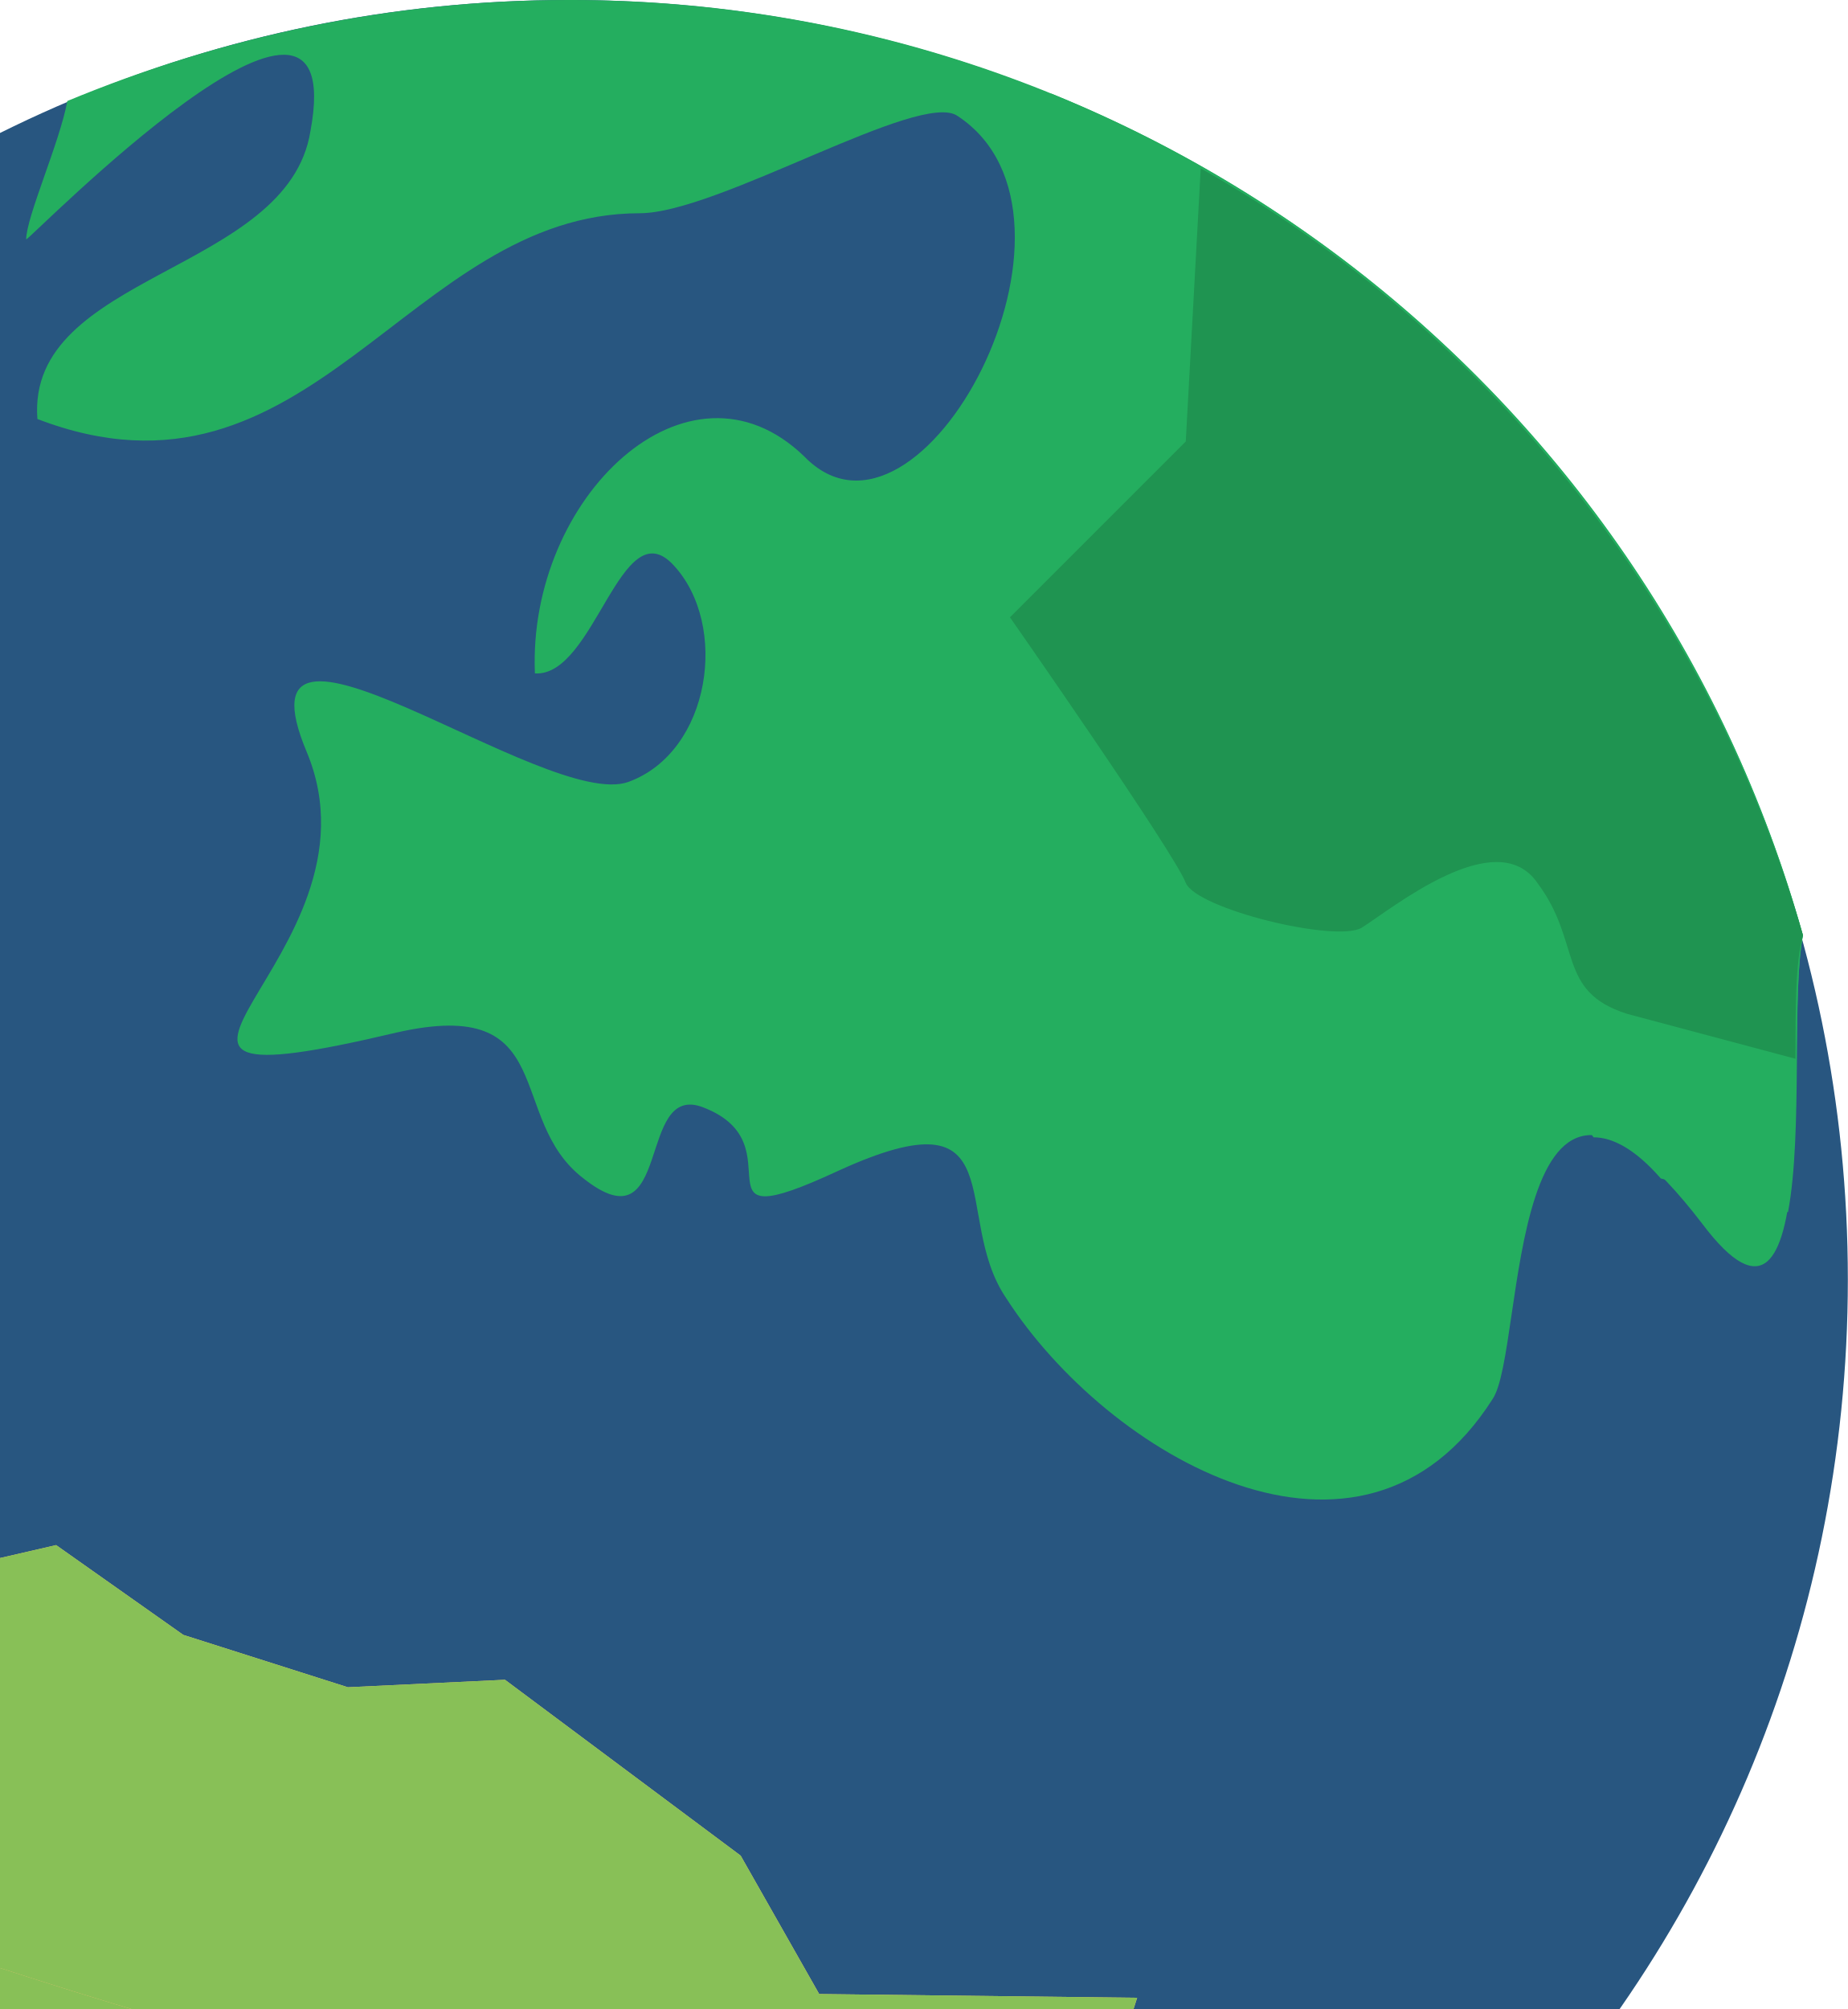
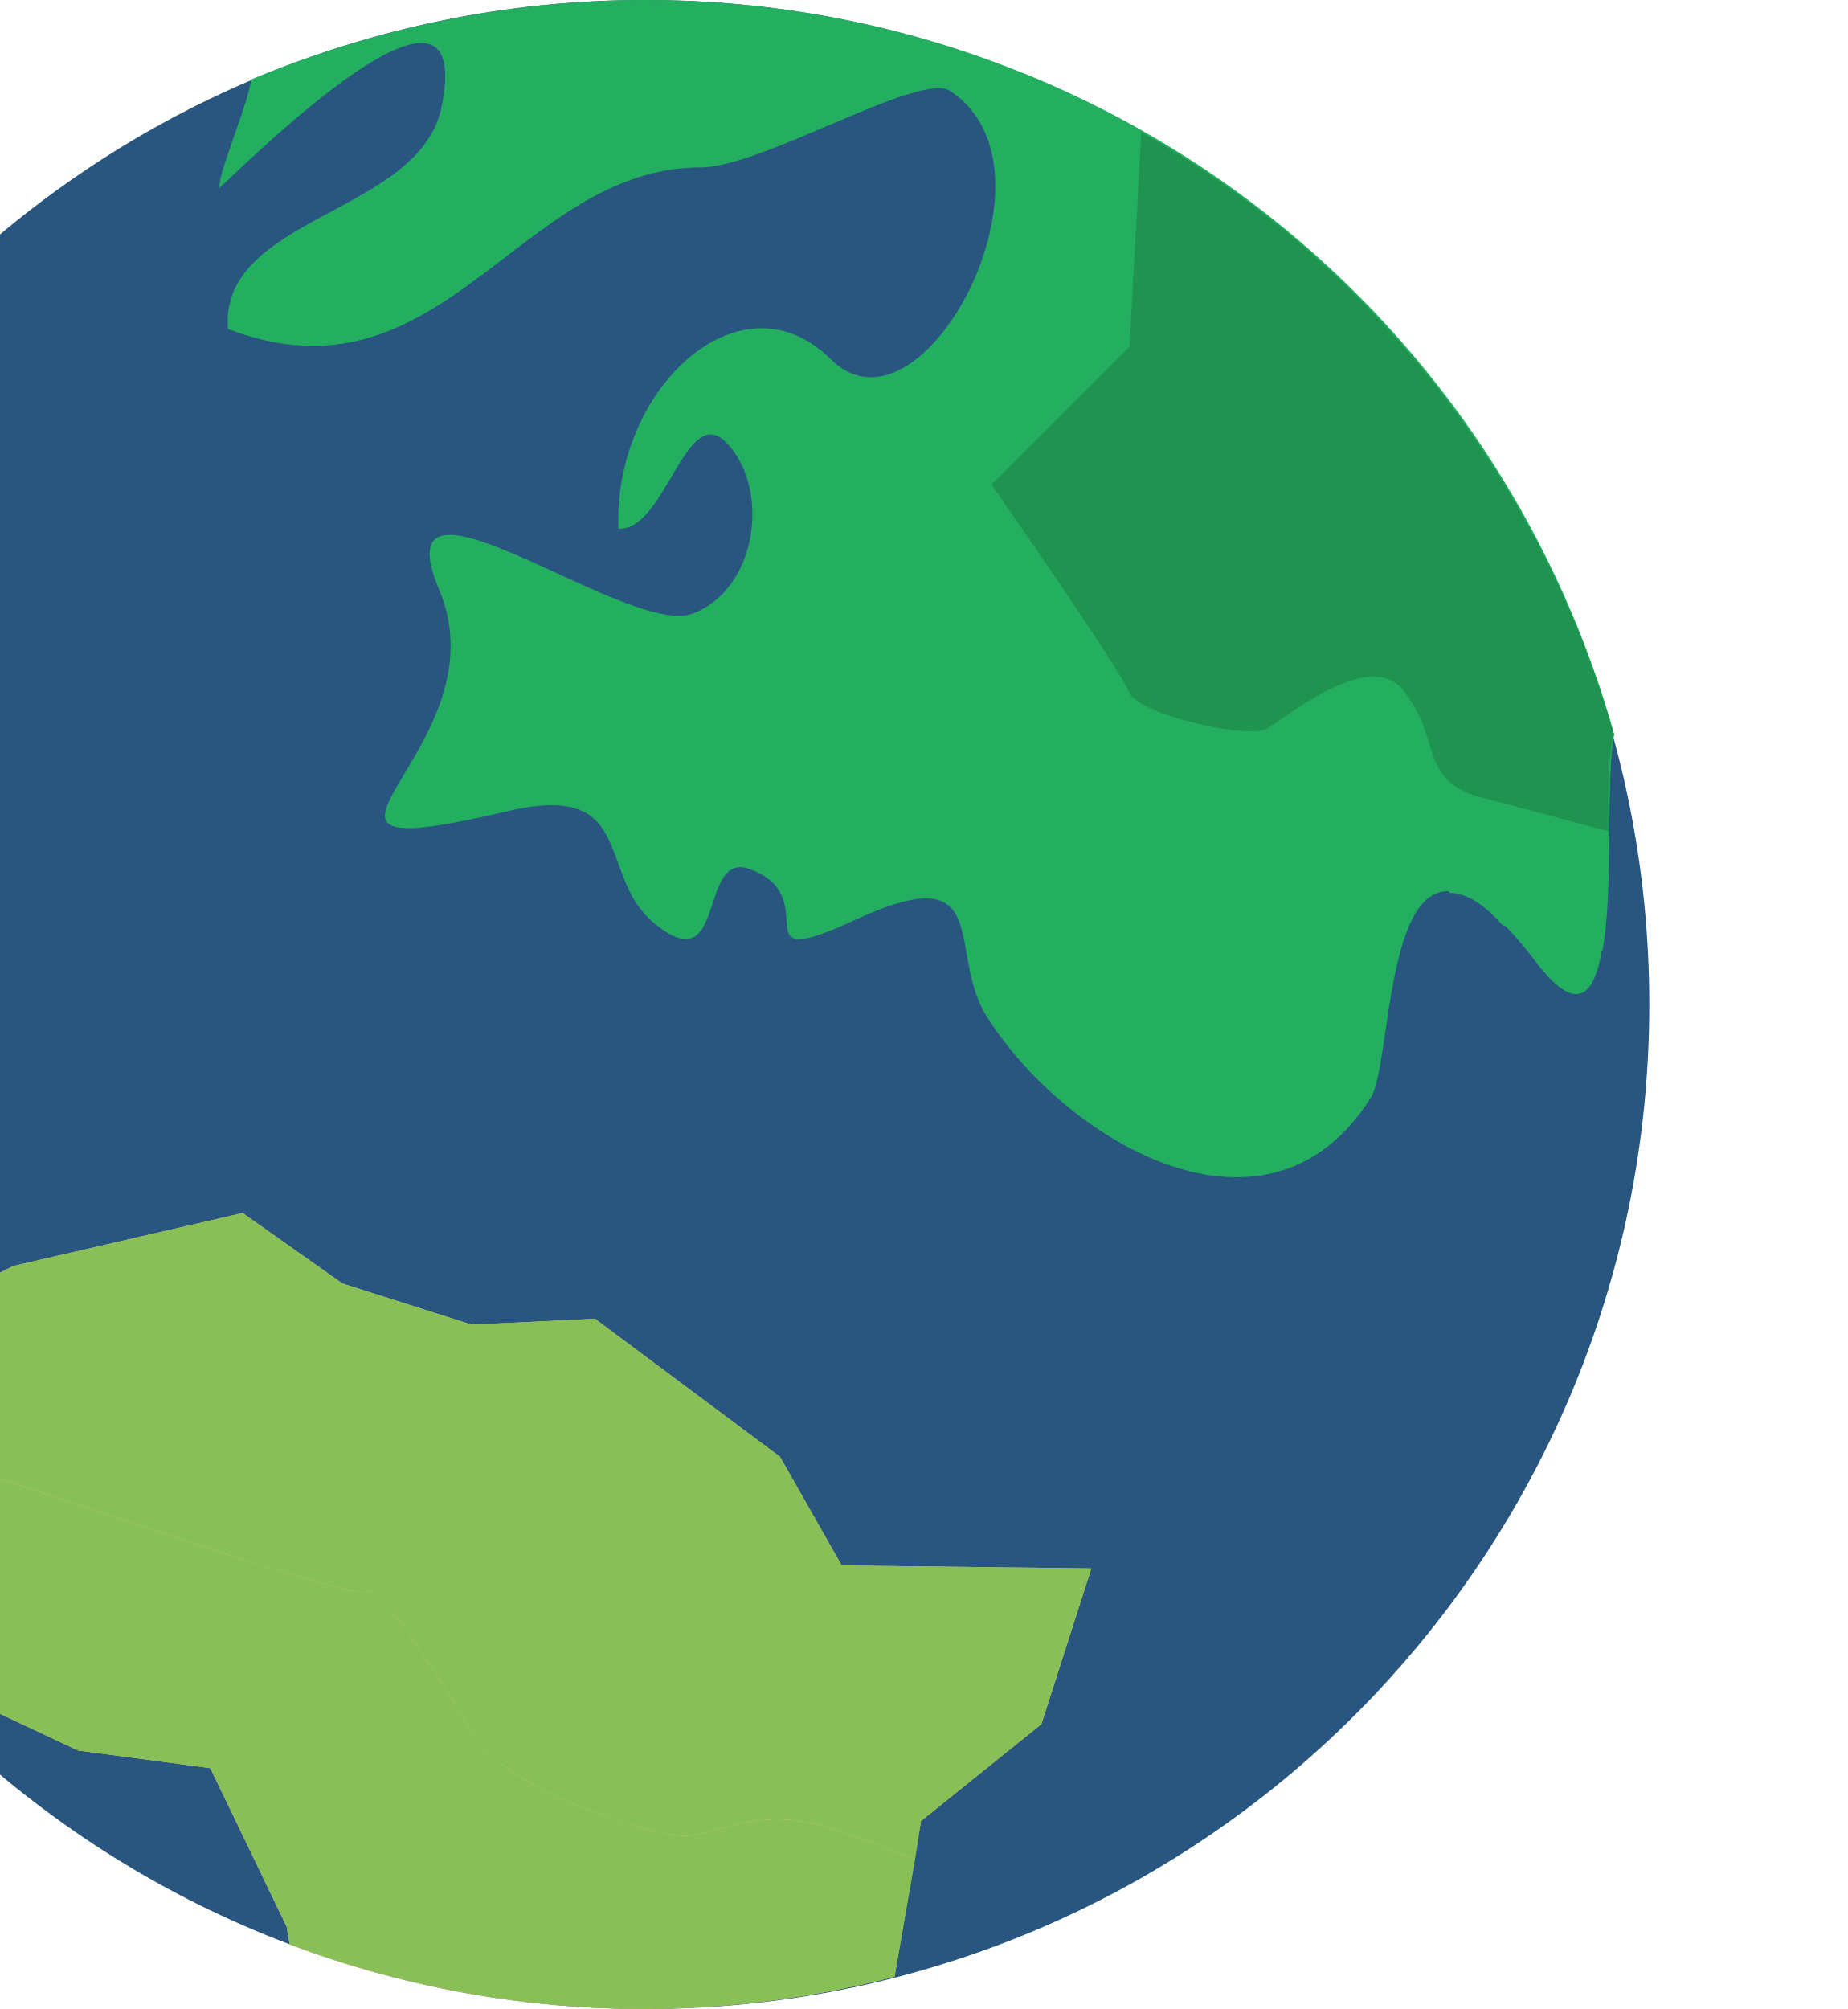
- <svg xmlns="http://www.w3.org/2000/svg" width="494" height="537" fill="none">
+ <svg xmlns="http://www.w3.org/2000/svg" width="494" height="537" viewBox="0 0 494 684" fill="none">
  <path d="M152 684a342 342 0 100-684 342 342 0 000 684z" fill="#285680" />
  <path d="M152 0C104 0 59 10 18 27 16 38 7 58 7 64c1 0 87-88 76-29-6 38-76 38-73 77 73 28 99-55 161-55 21 0 75-33 85-26 41 27-10 123-41 91-31-30-74 11-72 58 16 1 23-44 37-29 15 16 10 50-12 58s-107-58-86-8c23 55-69 97 24 75 44-10 29 23 50 39 24 19 14-26 32-19 26 10-5 36 36 17 48-22 30 12 45 34 27 42 95 82 130 27 9-13 3-116 56-47 33 44 22-51 27-77A342 342 0 00152 0z" fill="#24AE5F" />
  <path d="M198 496l-63-47-42 2-44-14-34-24-78 18-32 16-36 48 13 56 11 14 66 31 45 6 26 54 1 6a341 341 0 00206 11l9-53 41-33 17-53-85-1-21-37z" fill="#FAC176" />
  <path d="M164 625c-13-1-60-16-71-35-11-20-34-53-35-48-1 4-108-32-181-58l-8 11 13 56 11 14 66 31 45 6 26 54 1 6a341 341 0 00206 11l7-40-21-8c-33-13-46 1-59 0z" fill="#88C057" />
  <path d="M287 587l17-53-85-1-21-37-63-47-42 2-44-14-34-24-78 18-32 16-28 37c73 26 180 62 181 58 1-5 24 28 35 48 11 19 58 34 71 35s26-13 59 0l21 8 2-13 41-33z" fill="#88C057" />
  <path d="M281 25l-4 75-66 66s62 88 66 98c4 11 55 23 66 17 10-6 49-39 66-17 11 16 10 30 17 40 5 0 11 3 18 11l34 9c4-21 1-59 4-74A343 343 0 00281 25z" fill="#24AE5F" />
  <path d="M321 45l-4 73-47 47s44 63 47 71c3 7 40 16 47 12 8-5 36-28 47-12 12 16 5 29 24 35l45 12c0-14 0-26 2-33-25-87-83-161-161-205z" fill="#1F9451" />
</svg>
